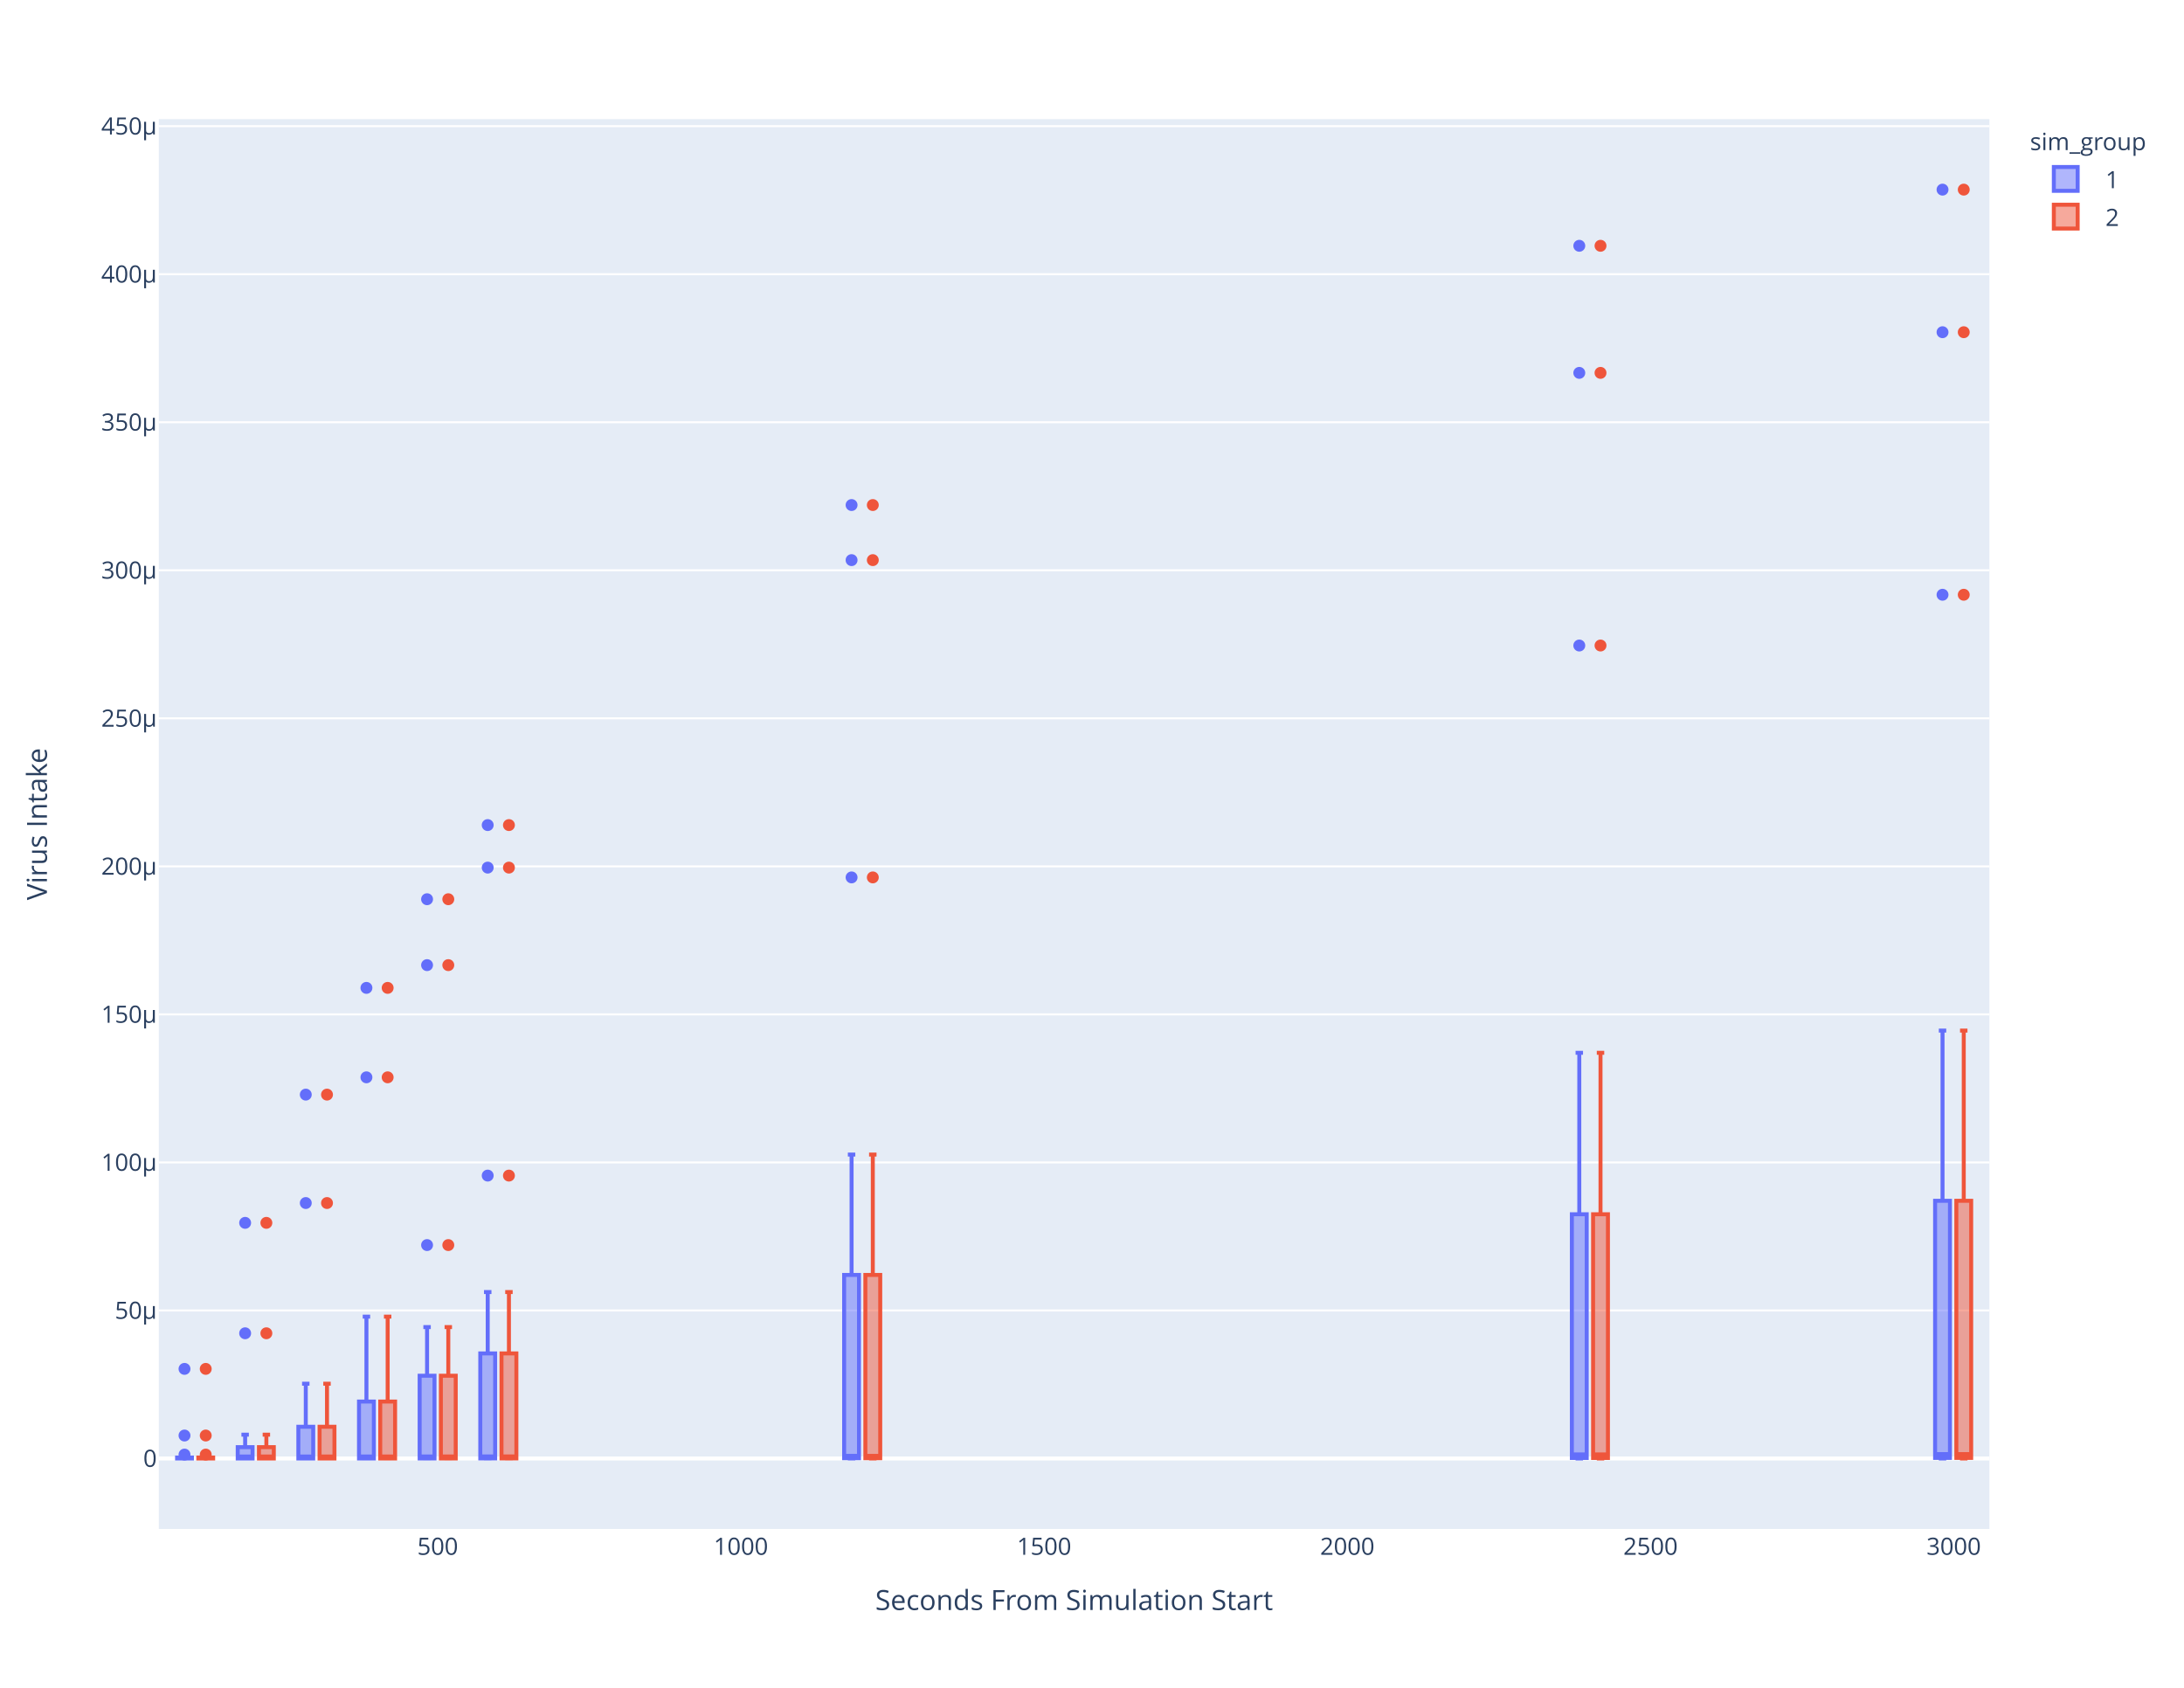
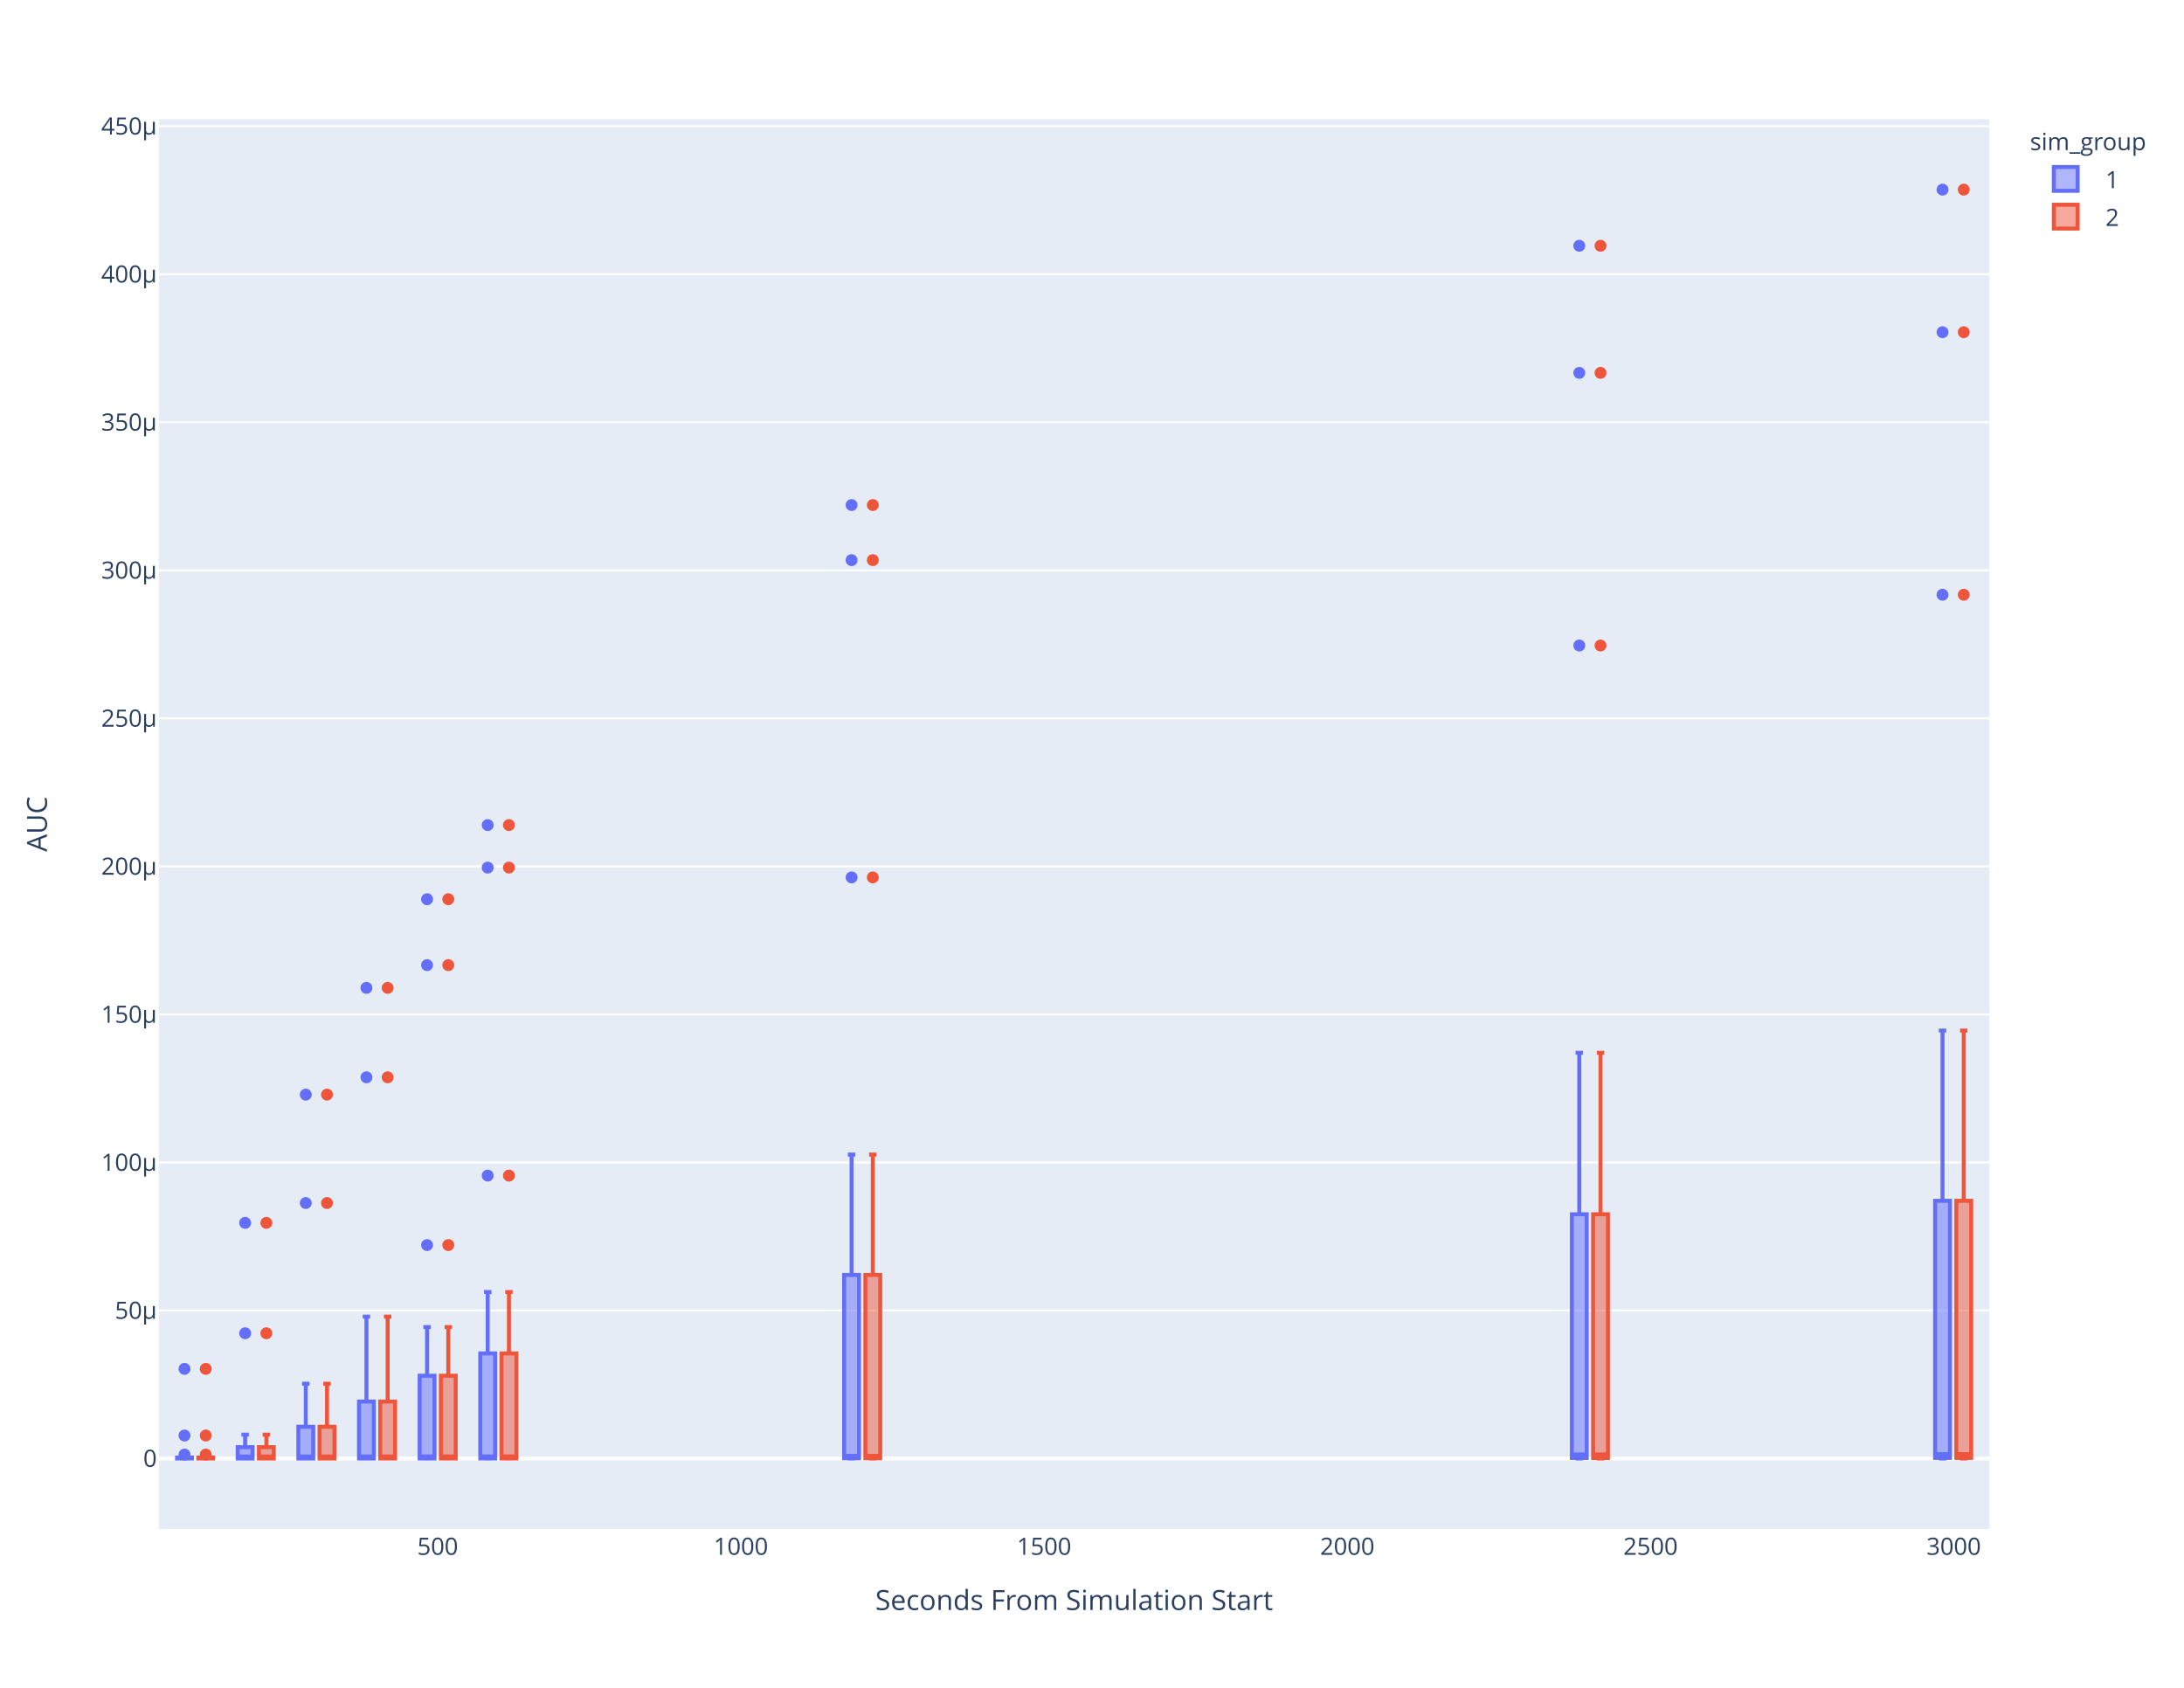
<svg xmlns="http://www.w3.org/2000/svg" class="main-svg" width="1100" height="850" style="" viewBox="0 0 1100 850">
  <rect x="0" y="0" width="1100" height="850" style="fill: rgb(255, 255, 255); fill-opacity: 1;" />
-   <defs id="defs-05d38e">
+   <defs id="defs-db0285">
    <g class="clips">
-       <clipPath id="clip05d38exyplot" class="plotclip">
+       <clipPath id="clipdb0285xyplot" class="plotclip">
        <rect width="922" height="710" />
      </clipPath>
-       <clipPath class="axesclip" id="clip05d38ex">
+       <clipPath class="axesclip" id="clipdb0285x">
        <rect x="80" y="0" width="922" height="850" />
      </clipPath>
-       <clipPath class="axesclip" id="clip05d38ey">
+       <clipPath class="axesclip" id="clipdb0285y">
        <rect x="0" y="60" width="1100" height="710" />
      </clipPath>
-       <clipPath class="axesclip" id="clip05d38exy">
+       <clipPath class="axesclip" id="clipdb0285xy">
        <rect x="80" y="60" width="922" height="710" />
      </clipPath>
    </g>
    <g class="gradients" />
  </defs>
  <g class="bglayer">
    <rect class="bg" x="80" y="60" width="922" height="710" style="fill: rgb(229, 236, 246); fill-opacity: 1; stroke-width: 0;" />
  </g>
  <g class="layer-below">
    <g class="imagelayer" />
    <g class="shapelayer" />
  </g>
  <g class="cartesianlayer">
    <g class="subplot xy">
      <g class="layer-subplot">
        <g class="shapelayer" />
        <g class="imagelayer" />
      </g>
      <g class="gridlayer">
        <g class="x" />
        <g class="y">
          <path class="ygrid crisp" transform="translate(0,659.95)" d="M80,0h922" style="stroke: rgb(255, 255, 255); stroke-opacity: 1; stroke-width: 1px;" />
          <path class="ygrid crisp" transform="translate(0,585.4)" d="M80,0h922" style="stroke: rgb(255, 255, 255); stroke-opacity: 1; stroke-width: 1px;" />
          <path class="ygrid crisp" transform="translate(0,510.85)" d="M80,0h922" style="stroke: rgb(255, 255, 255); stroke-opacity: 1; stroke-width: 1px;" />
          <path class="ygrid crisp" transform="translate(0,436.3)" d="M80,0h922" style="stroke: rgb(255, 255, 255); stroke-opacity: 1; stroke-width: 1px;" />
          <path class="ygrid crisp" transform="translate(0,361.75)" d="M80,0h922" style="stroke: rgb(255, 255, 255); stroke-opacity: 1; stroke-width: 1px;" />
          <path class="ygrid crisp" transform="translate(0,287.19)" d="M80,0h922" style="stroke: rgb(255, 255, 255); stroke-opacity: 1; stroke-width: 1px;" />
          <path class="ygrid crisp" transform="translate(0,212.64)" d="M80,0h922" style="stroke: rgb(255, 255, 255); stroke-opacity: 1; stroke-width: 1px;" />
          <path class="ygrid crisp" transform="translate(0,138.09)" d="M80,0h922" style="stroke: rgb(255, 255, 255); stroke-opacity: 1; stroke-width: 1px;" />
          <path class="ygrid crisp" transform="translate(0,63.54)" d="M80,0h922" style="stroke: rgb(255, 255, 255); stroke-opacity: 1; stroke-width: 1px;" />
        </g>
      </g>
      <g class="zerolinelayer">
        <path class="yzl zl crisp" transform="translate(0,734.5)" d="M80,0h922" style="stroke: rgb(255, 255, 255); stroke-opacity: 1; stroke-width: 2px;" />
      </g>
      <path class="xlines-below" />
      <path class="ylines-below" />
      <g class="overlines-below" />
      <g class="xaxislayer-below" />
      <g class="yaxislayer-below" />
      <g class="overaxes-below" />
-       <g class="plot" transform="translate(80,60)" clip-path="url('#clip05d38exyplot')">
+       <g class="plot" transform="translate(80,60)" clip-path="url('#clipdb0285xyplot')">
        <g class="boxlayer mlayer">
          <g class="trace boxes" style="opacity: 1;">
            <path class="box" d="M9.19,674.5H16.67M9.19,674.5H16.67V674.01H9.19ZM12.93,674.5V674.5M12.93,674.01V673.41M11.06,674.5H14.8M11.06,673.41H14.8" style="vector-effect: non-scaling-stroke; stroke-width: 2px; stroke: rgb(99, 110, 250); stroke-opacity: 1; fill: rgb(99, 110, 250); fill-opacity: 0.5;" />
            <path class="box" d="M39.73,673.5H47.21M39.73,674.5H47.21V668.79H39.73ZM43.47,674.5V674.5M43.47,668.79V662.5M41.6,674.5H45.34M41.6,662.5H45.34" style="vector-effect: non-scaling-stroke; stroke-width: 2px; stroke: rgb(99, 110, 250); stroke-opacity: 1; fill: rgb(99, 110, 250); fill-opacity: 0.5;" />
            <path class="box" d="M70.27,673.5H77.76M70.27,674.5H77.76V658.52H70.27ZM74.01,674.5V674.5M74.01,658.52V636.84M72.14,674.5H75.88M72.14,636.84H75.88" style="vector-effect: non-scaling-stroke; stroke-width: 2px; stroke: rgb(99, 110, 250); stroke-opacity: 1; fill: rgb(99, 110, 250); fill-opacity: 0.5;" />
            <path class="box" d="M100.82,673.49H108.3M100.82,674.49H108.3V645.82H100.82ZM104.56,674.49V674.5M104.56,645.82V603.06M102.69,674.5H106.43M102.69,603.06H106.43" style="vector-effect: non-scaling-stroke; stroke-width: 2px; stroke: rgb(99, 110, 250); stroke-opacity: 1; fill: rgb(99, 110, 250); fill-opacity: 0.5;" />
            <path class="box" d="M131.36,673.48H138.84M131.36,674.48H138.84V632.82H131.36ZM135.1,674.48V674.5M135.1,632.82V608.32M133.23,674.5H136.97M133.23,608.32H136.97" style="vector-effect: non-scaling-stroke; stroke-width: 2px; stroke: rgb(99, 110, 250); stroke-opacity: 1; fill: rgb(99, 110, 250); fill-opacity: 0.5;" />
            <path class="box" d="M161.9,673.46H169.39M161.9,674.46H169.39V621.58H161.9ZM165.64,674.46V674.5M165.64,621.58V590.68M163.77,674.5H167.52M163.77,590.68H167.52" style="vector-effect: non-scaling-stroke; stroke-width: 2px; stroke: rgb(99, 110, 250); stroke-opacity: 1; fill: rgb(99, 110, 250); fill-opacity: 0.5;" />
            <path class="box" d="M345.16,673.18H352.65M345.16,674.35H352.65V582.06H345.16ZM348.91,674.35V674.5M348.91,582.06V521.44M347.03,674.5H350.78M347.03,521.44H350.78" style="vector-effect: non-scaling-stroke; stroke-width: 2px; stroke: rgb(99, 110, 250); stroke-opacity: 1; fill: rgb(99, 110, 250); fill-opacity: 0.5;" />
            <path class="box" d="M711.69,672.45H719.17M711.69,674.23H719.17V551.5H711.69ZM715.43,674.23V674.5M715.43,551.5V470.19M713.56,674.5H717.3M713.56,470.19H717.3" style="vector-effect: non-scaling-stroke; stroke-width: 2px; stroke: rgb(99, 110, 250); stroke-opacity: 1; fill: rgb(99, 110, 250); fill-opacity: 0.5;" />
            <path class="box" d="M894.64,672.29H902.12M894.64,674.2H902.12V544.72H894.64ZM898.38,674.2V674.5M898.38,544.72V459.01M896.51,674.5H900.25M896.51,459.01H900.25" style="vector-effect: non-scaling-stroke; stroke-width: 2px; stroke: rgb(99, 110, 250); stroke-opacity: 1; fill: rgb(99, 110, 250); fill-opacity: 0.5;" />
            <g class="points">
              <path class="point" transform="translate(12.93,672.53)" d="M3,0A3,3 0 1,1 0,-3A3,3 0 0,1 3,0Z" style="opacity: 1; stroke-width: 0px; fill: rgb(99, 110, 250); fill-opacity: 1;" />
              <path class="point" transform="translate(12.93,662.93)" d="M3,0A3,3 0 1,1 0,-3A3,3 0 0,1 3,0Z" style="opacity: 1; stroke-width: 0px; fill: rgb(99, 110, 250); fill-opacity: 1;" />
              <path class="point" transform="translate(12.93,629.37)" d="M3,0A3,3 0 1,1 0,-3A3,3 0 0,1 3,0Z" style="opacity: 1; stroke-width: 0px; fill: rgb(99, 110, 250); fill-opacity: 1;" />
            </g>
            <g class="points">
              <path class="point" transform="translate(43.47,611.44)" d="M3,0A3,3 0 1,1 0,-3A3,3 0 0,1 3,0Z" style="opacity: 1; stroke-width: 0px; fill: rgb(99, 110, 250); fill-opacity: 1;" />
              <path class="point" transform="translate(43.47,555.83)" d="M3,0A3,3 0 1,1 0,-3A3,3 0 0,1 3,0Z" style="opacity: 1; stroke-width: 0px; fill: rgb(99, 110, 250); fill-opacity: 1;" />
            </g>
            <g class="points">
              <path class="point" transform="translate(74.01,545.85)" d="M3,0A3,3 0 1,1 0,-3A3,3 0 0,1 3,0Z" style="opacity: 1; stroke-width: 0px; fill: rgb(99, 110, 250); fill-opacity: 1;" />
              <path class="point" transform="translate(74.01,491.25)" d="M3,0A3,3 0 1,1 0,-3A3,3 0 0,1 3,0Z" style="opacity: 1; stroke-width: 0px; fill: rgb(99, 110, 250); fill-opacity: 1;" />
            </g>
            <g class="points">
              <path class="point" transform="translate(104.56,482.54)" d="M3,0A3,3 0 1,1 0,-3A3,3 0 0,1 3,0Z" style="opacity: 1; stroke-width: 0px; fill: rgb(99, 110, 250); fill-opacity: 1;" />
              <path class="point" transform="translate(104.56,437.5)" d="M3,0A3,3 0 1,1 0,-3A3,3 0 0,1 3,0Z" style="opacity: 1; stroke-width: 0px; fill: rgb(99, 110, 250); fill-opacity: 1;" />
            </g>
            <g class="points">
              <path class="point" transform="translate(135.1,567.02)" d="M3,0A3,3 0 1,1 0,-3A3,3 0 0,1 3,0Z" style="opacity: 1; stroke-width: 0px; fill: rgb(99, 110, 250); fill-opacity: 1;" />
              <path class="point" transform="translate(135.1,426.04)" d="M3,0A3,3 0 1,1 0,-3A3,3 0 0,1 3,0Z" style="opacity: 1; stroke-width: 0px; fill: rgb(99, 110, 250); fill-opacity: 1;" />
              <path class="point" transform="translate(135.1,392.85)" d="M3,0A3,3 0 1,1 0,-3A3,3 0 0,1 3,0Z" style="opacity: 1; stroke-width: 0px; fill: rgb(99, 110, 250); fill-opacity: 1;" />
            </g>
            <g class="points">
              <path class="point" transform="translate(165.64,532.03)" d="M3,0A3,3 0 1,1 0,-3A3,3 0 0,1 3,0Z" style="opacity: 1; stroke-width: 0px; fill: rgb(99, 110, 250); fill-opacity: 1;" />
              <path class="point" transform="translate(165.64,376.93)" d="M3,0A3,3 0 1,1 0,-3A3,3 0 0,1 3,0Z" style="opacity: 1; stroke-width: 0px; fill: rgb(99, 110, 250); fill-opacity: 1;" />
              <path class="point" transform="translate(165.64,355.51)" d="M3,0A3,3 0 1,1 0,-3A3,3 0 0,1 3,0Z" style="opacity: 1; stroke-width: 0px; fill: rgb(99, 110, 250); fill-opacity: 1;" />
            </g>
            <g class="points">
              <path class="point" transform="translate(348.91,381.86)" d="M3,0A3,3 0 1,1 0,-3A3,3 0 0,1 3,0Z" style="opacity: 1; stroke-width: 0px; fill: rgb(99, 110, 250); fill-opacity: 1;" />
              <path class="point" transform="translate(348.91,222.08)" d="M3,0A3,3 0 1,1 0,-3A3,3 0 0,1 3,0Z" style="opacity: 1; stroke-width: 0px; fill: rgb(99, 110, 250); fill-opacity: 1;" />
              <path class="point" transform="translate(348.91,194.34)" d="M3,0A3,3 0 1,1 0,-3A3,3 0 0,1 3,0Z" style="opacity: 1; stroke-width: 0px; fill: rgb(99, 110, 250); fill-opacity: 1;" />
            </g>
            <g class="points">
              <path class="point" transform="translate(715.43,265.08)" d="M3,0A3,3 0 1,1 0,-3A3,3 0 0,1 3,0Z" style="opacity: 1; stroke-width: 0px; fill: rgb(99, 110, 250); fill-opacity: 1;" />
              <path class="point" transform="translate(715.43,127.78)" d="M3,0A3,3 0 1,1 0,-3A3,3 0 0,1 3,0Z" style="opacity: 1; stroke-width: 0px; fill: rgb(99, 110, 250); fill-opacity: 1;" />
              <path class="point" transform="translate(715.43,63.78)" d="M3,0A3,3 0 1,1 0,-3A3,3 0 0,1 3,0Z" style="opacity: 1; stroke-width: 0px; fill: rgb(99, 110, 250); fill-opacity: 1;" />
            </g>
            <g class="points">
              <path class="point" transform="translate(898.38,239.52)" d="M3,0A3,3 0 1,1 0,-3A3,3 0 0,1 3,0Z" style="opacity: 1; stroke-width: 0px; fill: rgb(99, 110, 250); fill-opacity: 1;" />
              <path class="point" transform="translate(898.38,107.3)" d="M3,0A3,3 0 1,1 0,-3A3,3 0 0,1 3,0Z" style="opacity: 1; stroke-width: 0px; fill: rgb(99, 110, 250); fill-opacity: 1;" />
              <path class="point" transform="translate(898.38,35.5)" d="M3,0A3,3 0 1,1 0,-3A3,3 0 0,1 3,0Z" style="opacity: 1; stroke-width: 0px; fill: rgb(99, 110, 250); fill-opacity: 1;" />
            </g>
          </g>
          <g class="trace boxes" style="opacity: 1;">
            <path class="box" d="M19.88,674.5H27.36M19.88,674.5H27.36V674.01H19.88ZM23.62,674.5V674.5M23.62,674.01V673.41M21.75,674.5H25.49M21.75,673.41H25.49" style="vector-effect: non-scaling-stroke; stroke-width: 2px; stroke: rgb(239, 85, 59); stroke-opacity: 1; fill: rgb(239, 85, 59); fill-opacity: 0.5;" />
            <path class="box" d="M50.42,673.5H57.9M50.42,674.5H57.9V668.79H50.42ZM54.16,674.5V674.5M54.16,668.79V662.5M52.29,674.5H56.03M52.29,662.5H56.03" style="vector-effect: non-scaling-stroke; stroke-width: 2px; stroke: rgb(239, 85, 59); stroke-opacity: 1; fill: rgb(239, 85, 59); fill-opacity: 0.5;" />
            <path class="box" d="M80.96,673.5H88.45M80.96,674.5H88.45V658.52H80.96ZM84.7,674.5V674.5M84.7,658.52V636.84M82.83,674.5H86.57M82.83,636.84H86.57" style="vector-effect: non-scaling-stroke; stroke-width: 2px; stroke: rgb(239, 85, 59); stroke-opacity: 1; fill: rgb(239, 85, 59); fill-opacity: 0.5;" />
            <path class="box" d="M111.51,673.49H118.99M111.51,674.49H118.99V645.82H111.51ZM115.25,674.49V674.5M115.25,645.82V603.06M113.38,674.5H117.12M113.38,603.06H117.12" style="vector-effect: non-scaling-stroke; stroke-width: 2px; stroke: rgb(239, 85, 59); stroke-opacity: 1; fill: rgb(239, 85, 59); fill-opacity: 0.5;" />
            <path class="box" d="M142.05,673.48H149.53M142.05,674.48H149.53V632.82H142.05ZM145.79,674.48V674.5M145.79,632.82V608.32M143.92,674.5H147.66M143.92,608.32H147.66" style="vector-effect: non-scaling-stroke; stroke-width: 2px; stroke: rgb(239, 85, 59); stroke-opacity: 1; fill: rgb(239, 85, 59); fill-opacity: 0.5;" />
            <path class="box" d="M172.59,673.46H180.08M172.59,674.46H180.08V621.58H172.59ZM176.33,674.46V674.5M176.33,621.58V590.68M174.46,674.5H178.21M174.46,590.68H178.21" style="vector-effect: non-scaling-stroke; stroke-width: 2px; stroke: rgb(239, 85, 59); stroke-opacity: 1; fill: rgb(239, 85, 59); fill-opacity: 0.5;" />
            <path class="box" d="M355.85,673.18H363.34M355.85,674.35H363.34V582.06H355.85ZM359.6,674.35V674.5M359.6,582.06V521.44M357.72,674.5H361.47M357.72,521.44H361.47" style="vector-effect: non-scaling-stroke; stroke-width: 2px; stroke: rgb(239, 85, 59); stroke-opacity: 1; fill: rgb(239, 85, 59); fill-opacity: 0.5;" />
            <path class="box" d="M722.38,672.45H729.86M722.38,674.23H729.86V551.5H722.38ZM726.12,674.23V674.5M726.12,551.5V470.19M724.25,674.5H727.99M724.25,470.19H727.99" style="vector-effect: non-scaling-stroke; stroke-width: 2px; stroke: rgb(239, 85, 59); stroke-opacity: 1; fill: rgb(239, 85, 59); fill-opacity: 0.5;" />
            <path class="box" d="M905.33,672.29H912.81M905.33,674.2H912.81V544.72H905.33ZM909.07,674.2V674.5M909.07,544.72V459.01M907.2,674.5H910.94M907.2,459.01H910.94" style="vector-effect: non-scaling-stroke; stroke-width: 2px; stroke: rgb(239, 85, 59); stroke-opacity: 1; fill: rgb(239, 85, 59); fill-opacity: 0.5;" />
            <g class="points">
              <path class="point" transform="translate(23.62,672.53)" d="M3,0A3,3 0 1,1 0,-3A3,3 0 0,1 3,0Z" style="opacity: 1; stroke-width: 0px; fill: rgb(239, 85, 59); fill-opacity: 1;" />
              <path class="point" transform="translate(23.62,662.93)" d="M3,0A3,3 0 1,1 0,-3A3,3 0 0,1 3,0Z" style="opacity: 1; stroke-width: 0px; fill: rgb(239, 85, 59); fill-opacity: 1;" />
              <path class="point" transform="translate(23.62,629.37)" d="M3,0A3,3 0 1,1 0,-3A3,3 0 0,1 3,0Z" style="opacity: 1; stroke-width: 0px; fill: rgb(239, 85, 59); fill-opacity: 1;" />
            </g>
            <g class="points">
              <path class="point" transform="translate(54.16,611.44)" d="M3,0A3,3 0 1,1 0,-3A3,3 0 0,1 3,0Z" style="opacity: 1; stroke-width: 0px; fill: rgb(239, 85, 59); fill-opacity: 1;" />
              <path class="point" transform="translate(54.16,555.83)" d="M3,0A3,3 0 1,1 0,-3A3,3 0 0,1 3,0Z" style="opacity: 1; stroke-width: 0px; fill: rgb(239, 85, 59); fill-opacity: 1;" />
            </g>
            <g class="points">
              <path class="point" transform="translate(84.7,545.85)" d="M3,0A3,3 0 1,1 0,-3A3,3 0 0,1 3,0Z" style="opacity: 1; stroke-width: 0px; fill: rgb(239, 85, 59); fill-opacity: 1;" />
              <path class="point" transform="translate(84.7,491.25)" d="M3,0A3,3 0 1,1 0,-3A3,3 0 0,1 3,0Z" style="opacity: 1; stroke-width: 0px; fill: rgb(239, 85, 59); fill-opacity: 1;" />
            </g>
            <g class="points">
              <path class="point" transform="translate(115.25,482.54)" d="M3,0A3,3 0 1,1 0,-3A3,3 0 0,1 3,0Z" style="opacity: 1; stroke-width: 0px; fill: rgb(239, 85, 59); fill-opacity: 1;" />
              <path class="point" transform="translate(115.25,437.5)" d="M3,0A3,3 0 1,1 0,-3A3,3 0 0,1 3,0Z" style="opacity: 1; stroke-width: 0px; fill: rgb(239, 85, 59); fill-opacity: 1;" />
            </g>
            <g class="points">
              <path class="point" transform="translate(145.79,567.02)" d="M3,0A3,3 0 1,1 0,-3A3,3 0 0,1 3,0Z" style="opacity: 1; stroke-width: 0px; fill: rgb(239, 85, 59); fill-opacity: 1;" />
              <path class="point" transform="translate(145.79,426.04)" d="M3,0A3,3 0 1,1 0,-3A3,3 0 0,1 3,0Z" style="opacity: 1; stroke-width: 0px; fill: rgb(239, 85, 59); fill-opacity: 1;" />
              <path class="point" transform="translate(145.79,392.85)" d="M3,0A3,3 0 1,1 0,-3A3,3 0 0,1 3,0Z" style="opacity: 1; stroke-width: 0px; fill: rgb(239, 85, 59); fill-opacity: 1;" />
            </g>
            <g class="points">
              <path class="point" transform="translate(176.33,532.03)" d="M3,0A3,3 0 1,1 0,-3A3,3 0 0,1 3,0Z" style="opacity: 1; stroke-width: 0px; fill: rgb(239, 85, 59); fill-opacity: 1;" />
              <path class="point" transform="translate(176.33,376.93)" d="M3,0A3,3 0 1,1 0,-3A3,3 0 0,1 3,0Z" style="opacity: 1; stroke-width: 0px; fill: rgb(239, 85, 59); fill-opacity: 1;" />
              <path class="point" transform="translate(176.33,355.51)" d="M3,0A3,3 0 1,1 0,-3A3,3 0 0,1 3,0Z" style="opacity: 1; stroke-width: 0px; fill: rgb(239, 85, 59); fill-opacity: 1;" />
            </g>
            <g class="points">
              <path class="point" transform="translate(359.6,381.86)" d="M3,0A3,3 0 1,1 0,-3A3,3 0 0,1 3,0Z" style="opacity: 1; stroke-width: 0px; fill: rgb(239, 85, 59); fill-opacity: 1;" />
              <path class="point" transform="translate(359.6,222.08)" d="M3,0A3,3 0 1,1 0,-3A3,3 0 0,1 3,0Z" style="opacity: 1; stroke-width: 0px; fill: rgb(239, 85, 59); fill-opacity: 1;" />
              <path class="point" transform="translate(359.6,194.34)" d="M3,0A3,3 0 1,1 0,-3A3,3 0 0,1 3,0Z" style="opacity: 1; stroke-width: 0px; fill: rgb(239, 85, 59); fill-opacity: 1;" />
            </g>
            <g class="points">
              <path class="point" transform="translate(726.12,265.08)" d="M3,0A3,3 0 1,1 0,-3A3,3 0 0,1 3,0Z" style="opacity: 1; stroke-width: 0px; fill: rgb(239, 85, 59); fill-opacity: 1;" />
              <path class="point" transform="translate(726.12,127.78)" d="M3,0A3,3 0 1,1 0,-3A3,3 0 0,1 3,0Z" style="opacity: 1; stroke-width: 0px; fill: rgb(239, 85, 59); fill-opacity: 1;" />
              <path class="point" transform="translate(726.12,63.78)" d="M3,0A3,3 0 1,1 0,-3A3,3 0 0,1 3,0Z" style="opacity: 1; stroke-width: 0px; fill: rgb(239, 85, 59); fill-opacity: 1;" />
            </g>
            <g class="points">
              <path class="point" transform="translate(909.07,239.52)" d="M3,0A3,3 0 1,1 0,-3A3,3 0 0,1 3,0Z" style="opacity: 1; stroke-width: 0px; fill: rgb(239, 85, 59); fill-opacity: 1;" />
              <path class="point" transform="translate(909.07,107.3)" d="M3,0A3,3 0 1,1 0,-3A3,3 0 0,1 3,0Z" style="opacity: 1; stroke-width: 0px; fill: rgb(239, 85, 59); fill-opacity: 1;" />
              <path class="point" transform="translate(909.07,35.5)" d="M3,0A3,3 0 1,1 0,-3A3,3 0 0,1 3,0Z" style="opacity: 1; stroke-width: 0px; fill: rgb(239, 85, 59); fill-opacity: 1;" />
            </g>
          </g>
        </g>
      </g>
      <g class="overplot" />
      <path class="xlines-above crisp" d="M0,0" style="fill: none;" />
      <path class="ylines-above crisp" d="M0,0" style="fill: none;" />
      <g class="overlines-above" />
      <g class="xaxislayer-above">
        <g class="xtick">
          <text text-anchor="middle" x="0" y="783" transform="translate(220.45,0)" style="font-family: 'Open Sans', verdana, arial, sans-serif; font-size: 12px; fill: rgb(42, 63, 95); fill-opacity: 1; white-space: pre;">500</text>
        </g>
        <g class="xtick">
          <text text-anchor="middle" x="0" y="783" transform="translate(373.16,0)" style="font-family: 'Open Sans', verdana, arial, sans-serif; font-size: 12px; fill: rgb(42, 63, 95); fill-opacity: 1; white-space: pre;">1000</text>
        </g>
        <g class="xtick">
          <text text-anchor="middle" x="0" y="783" transform="translate(525.88,0)" style="font-family: 'Open Sans', verdana, arial, sans-serif; font-size: 12px; fill: rgb(42, 63, 95); fill-opacity: 1; white-space: pre;">1500</text>
        </g>
        <g class="xtick">
          <text text-anchor="middle" x="0" y="783" transform="translate(678.6,0)" style="font-family: 'Open Sans', verdana, arial, sans-serif; font-size: 12px; fill: rgb(42, 63, 95); fill-opacity: 1; white-space: pre;">2000</text>
        </g>
        <g class="xtick">
          <text text-anchor="middle" x="0" y="783" transform="translate(831.32,0)" style="font-family: 'Open Sans', verdana, arial, sans-serif; font-size: 12px; fill: rgb(42, 63, 95); fill-opacity: 1; white-space: pre;">2500</text>
        </g>
        <g class="xtick">
          <text text-anchor="middle" x="0" y="783" transform="translate(984.03,0)" style="font-family: 'Open Sans', verdana, arial, sans-serif; font-size: 12px; fill: rgb(42, 63, 95); fill-opacity: 1; white-space: pre;">3000</text>
        </g>
      </g>
      <g class="yaxislayer-above">
        <g class="ytick">
          <text text-anchor="end" x="79" y="4.2" transform="translate(0,734.5)" style="font-family: 'Open Sans', verdana, arial, sans-serif; font-size: 12px; fill: rgb(42, 63, 95); fill-opacity: 1; white-space: pre;">0</text>
        </g>
        <g class="ytick">
          <text text-anchor="end" x="79" y="4.2" transform="translate(0,659.95)" style="font-family: 'Open Sans', verdana, arial, sans-serif; font-size: 12px; fill: rgb(42, 63, 95); fill-opacity: 1; white-space: pre;">50μ</text>
        </g>
        <g class="ytick">
          <text text-anchor="end" x="79" y="4.2" transform="translate(0,585.4)" style="font-family: 'Open Sans', verdana, arial, sans-serif; font-size: 12px; fill: rgb(42, 63, 95); fill-opacity: 1; white-space: pre;">100μ</text>
        </g>
        <g class="ytick">
          <text text-anchor="end" x="79" y="4.2" transform="translate(0,510.85)" style="font-family: 'Open Sans', verdana, arial, sans-serif; font-size: 12px; fill: rgb(42, 63, 95); fill-opacity: 1; white-space: pre;">150μ</text>
        </g>
        <g class="ytick">
          <text text-anchor="end" x="79" y="4.2" transform="translate(0,436.3)" style="font-family: 'Open Sans', verdana, arial, sans-serif; font-size: 12px; fill: rgb(42, 63, 95); fill-opacity: 1; white-space: pre;">200μ</text>
        </g>
        <g class="ytick">
          <text text-anchor="end" x="79" y="4.2" transform="translate(0,361.75)" style="font-family: 'Open Sans', verdana, arial, sans-serif; font-size: 12px; fill: rgb(42, 63, 95); fill-opacity: 1; white-space: pre;">250μ</text>
        </g>
        <g class="ytick">
          <text text-anchor="end" x="79" y="4.2" transform="translate(0,287.19)" style="font-family: 'Open Sans', verdana, arial, sans-serif; font-size: 12px; fill: rgb(42, 63, 95); fill-opacity: 1; white-space: pre;">300μ</text>
        </g>
        <g class="ytick">
          <text text-anchor="end" x="79" y="4.2" transform="translate(0,212.64)" style="font-family: 'Open Sans', verdana, arial, sans-serif; font-size: 12px; fill: rgb(42, 63, 95); fill-opacity: 1; white-space: pre;">350μ</text>
        </g>
        <g class="ytick">
          <text text-anchor="end" x="79" y="4.2" transform="translate(0,138.09)" style="font-family: 'Open Sans', verdana, arial, sans-serif; font-size: 12px; fill: rgb(42, 63, 95); fill-opacity: 1; white-space: pre;">400μ</text>
        </g>
        <g class="ytick">
          <text text-anchor="end" x="79" y="4.2" transform="translate(0,63.54)" style="font-family: 'Open Sans', verdana, arial, sans-serif; font-size: 12px; fill: rgb(42, 63, 95); fill-opacity: 1; white-space: pre;">450μ</text>
        </g>
      </g>
      <g class="overaxes-above" />
    </g>
  </g>
  <g class="polarlayer" />
  <g class="ternarylayer" />
  <g class="geolayer" />
  <g class="funnelarealayer" />
  <g class="pielayer" />
  <g class="treemaplayer" />
  <g class="sunburstlayer" />
  <g class="glimages" />
-   <defs id="topdefs-05d38e">
+   <defs id="topdefs-db0285">
    <g class="clips" />
-     <clipPath id="legend05d38e">
+     <clipPath id="legenddb0285">
      <rect width="68" height="64" x="0" y="0" />
    </clipPath>
  </defs>
  <g class="layer-above">
    <g class="imagelayer" />
    <g class="shapelayer" />
  </g>
  <g class="infolayer">
    <g class="legend" pointer-events="all" transform="translate(1020.44,60)">
      <rect class="bg" shape-rendering="crispEdges" style="stroke: rgb(68, 68, 68); stroke-opacity: 1; fill: rgb(255, 255, 255); fill-opacity: 1; stroke-width: 0px;" width="68" height="64" x="0" y="0" />
-       <g class="scrollbox" transform="" clip-path="url('#legend05d38e')">
+       <g class="scrollbox" transform="" clip-path="url('#legenddb0285')">
        <text class="legendtitletext" text-anchor="start" x="2" y="15.6" style="font-family: 'Open Sans', verdana, arial, sans-serif; font-size: 12px; fill: rgb(42, 63, 95); fill-opacity: 1; white-space: pre;">sim_group</text>
        <g class="groups" transform="">
          <g class="traces" transform="translate(0,30.1)" style="opacity: 1;">
            <text class="legendtext" text-anchor="start" x="40" y="4.68" style="font-family: 'Open Sans', verdana, arial, sans-serif; font-size: 12px; fill: rgb(42, 63, 95); fill-opacity: 1; white-space: pre;">1</text>
            <g class="layers" style="opacity: 1;">
              <g class="legendfill" />
              <g class="legendlines" />
              <g class="legendsymbols">
                <g class="legendpoints">
                  <path class="legendbox" d="M6,6H-6V-6H6Z" transform="translate(20,0)" style="stroke-width: 2px; fill: rgb(99, 110, 250); fill-opacity: 0.5; stroke: rgb(99, 110, 250); stroke-opacity: 1;" />
                </g>
              </g>
            </g>
            <rect class="legendtoggle" x="0" y="-9.5" width="47.641" height="19" style="fill: rgb(0, 0, 0); fill-opacity: 0;" />
          </g>
        </g>
        <g class="groups" transform="">
          <g class="traces" transform="translate(0,49.1)" style="opacity: 1;">
            <text class="legendtext" text-anchor="start" x="40" y="4.68" style="font-family: 'Open Sans', verdana, arial, sans-serif; font-size: 12px; fill: rgb(42, 63, 95); fill-opacity: 1; white-space: pre;">2</text>
            <g class="layers" style="opacity: 1;">
              <g class="legendfill" />
              <g class="legendlines" />
              <g class="legendsymbols">
                <g class="legendpoints">
                  <path class="legendbox" d="M6,6H-6V-6H6Z" transform="translate(20,0)" style="stroke-width: 2px; fill: rgb(239, 85, 59); fill-opacity: 0.5; stroke: rgb(239, 85, 59); stroke-opacity: 1;" />
                </g>
              </g>
            </g>
            <rect class="legendtoggle" x="0" y="-9.5" width="47.641" height="19" style="fill: rgb(0, 0, 0); fill-opacity: 0;" />
          </g>
        </g>
      </g>
      <rect class="scrollbar" rx="20" ry="3" width="0" height="0" style="fill: rgb(128, 139, 164); fill-opacity: 1;" x="0" y="0" />
    </g>
    <g class="g-gtitle" />
    <g class="g-xtitle">
      <text class="xtitle" x="541" y="810.8" text-anchor="middle" style="font-family: 'Open Sans', verdana, arial, sans-serif; font-size: 14px; fill: rgb(42, 63, 95); opacity: 1; font-weight: normal; white-space: pre;">Seconds From Simulation Start</text>
    </g>
    <g class="g-ytitle">
-       <text class="ytitle" transform="rotate(-90,23.6375,415)" x="23.638" y="415" text-anchor="middle" style="font-family: 'Open Sans', verdana, arial, sans-serif; font-size: 14px; fill: rgb(42, 63, 95); opacity: 1; font-weight: normal; white-space: pre;">Virus Intake</text>
+       <text class="ytitle" transform="rotate(-90,23.6375,415)" x="23.638" y="415" text-anchor="middle" style="font-family: 'Open Sans', verdana, arial, sans-serif; font-size: 14px; fill: rgb(42, 63, 95); opacity: 1; font-weight: normal; white-space: pre;">AUC</text>
    </g>
  </g>
</svg>
